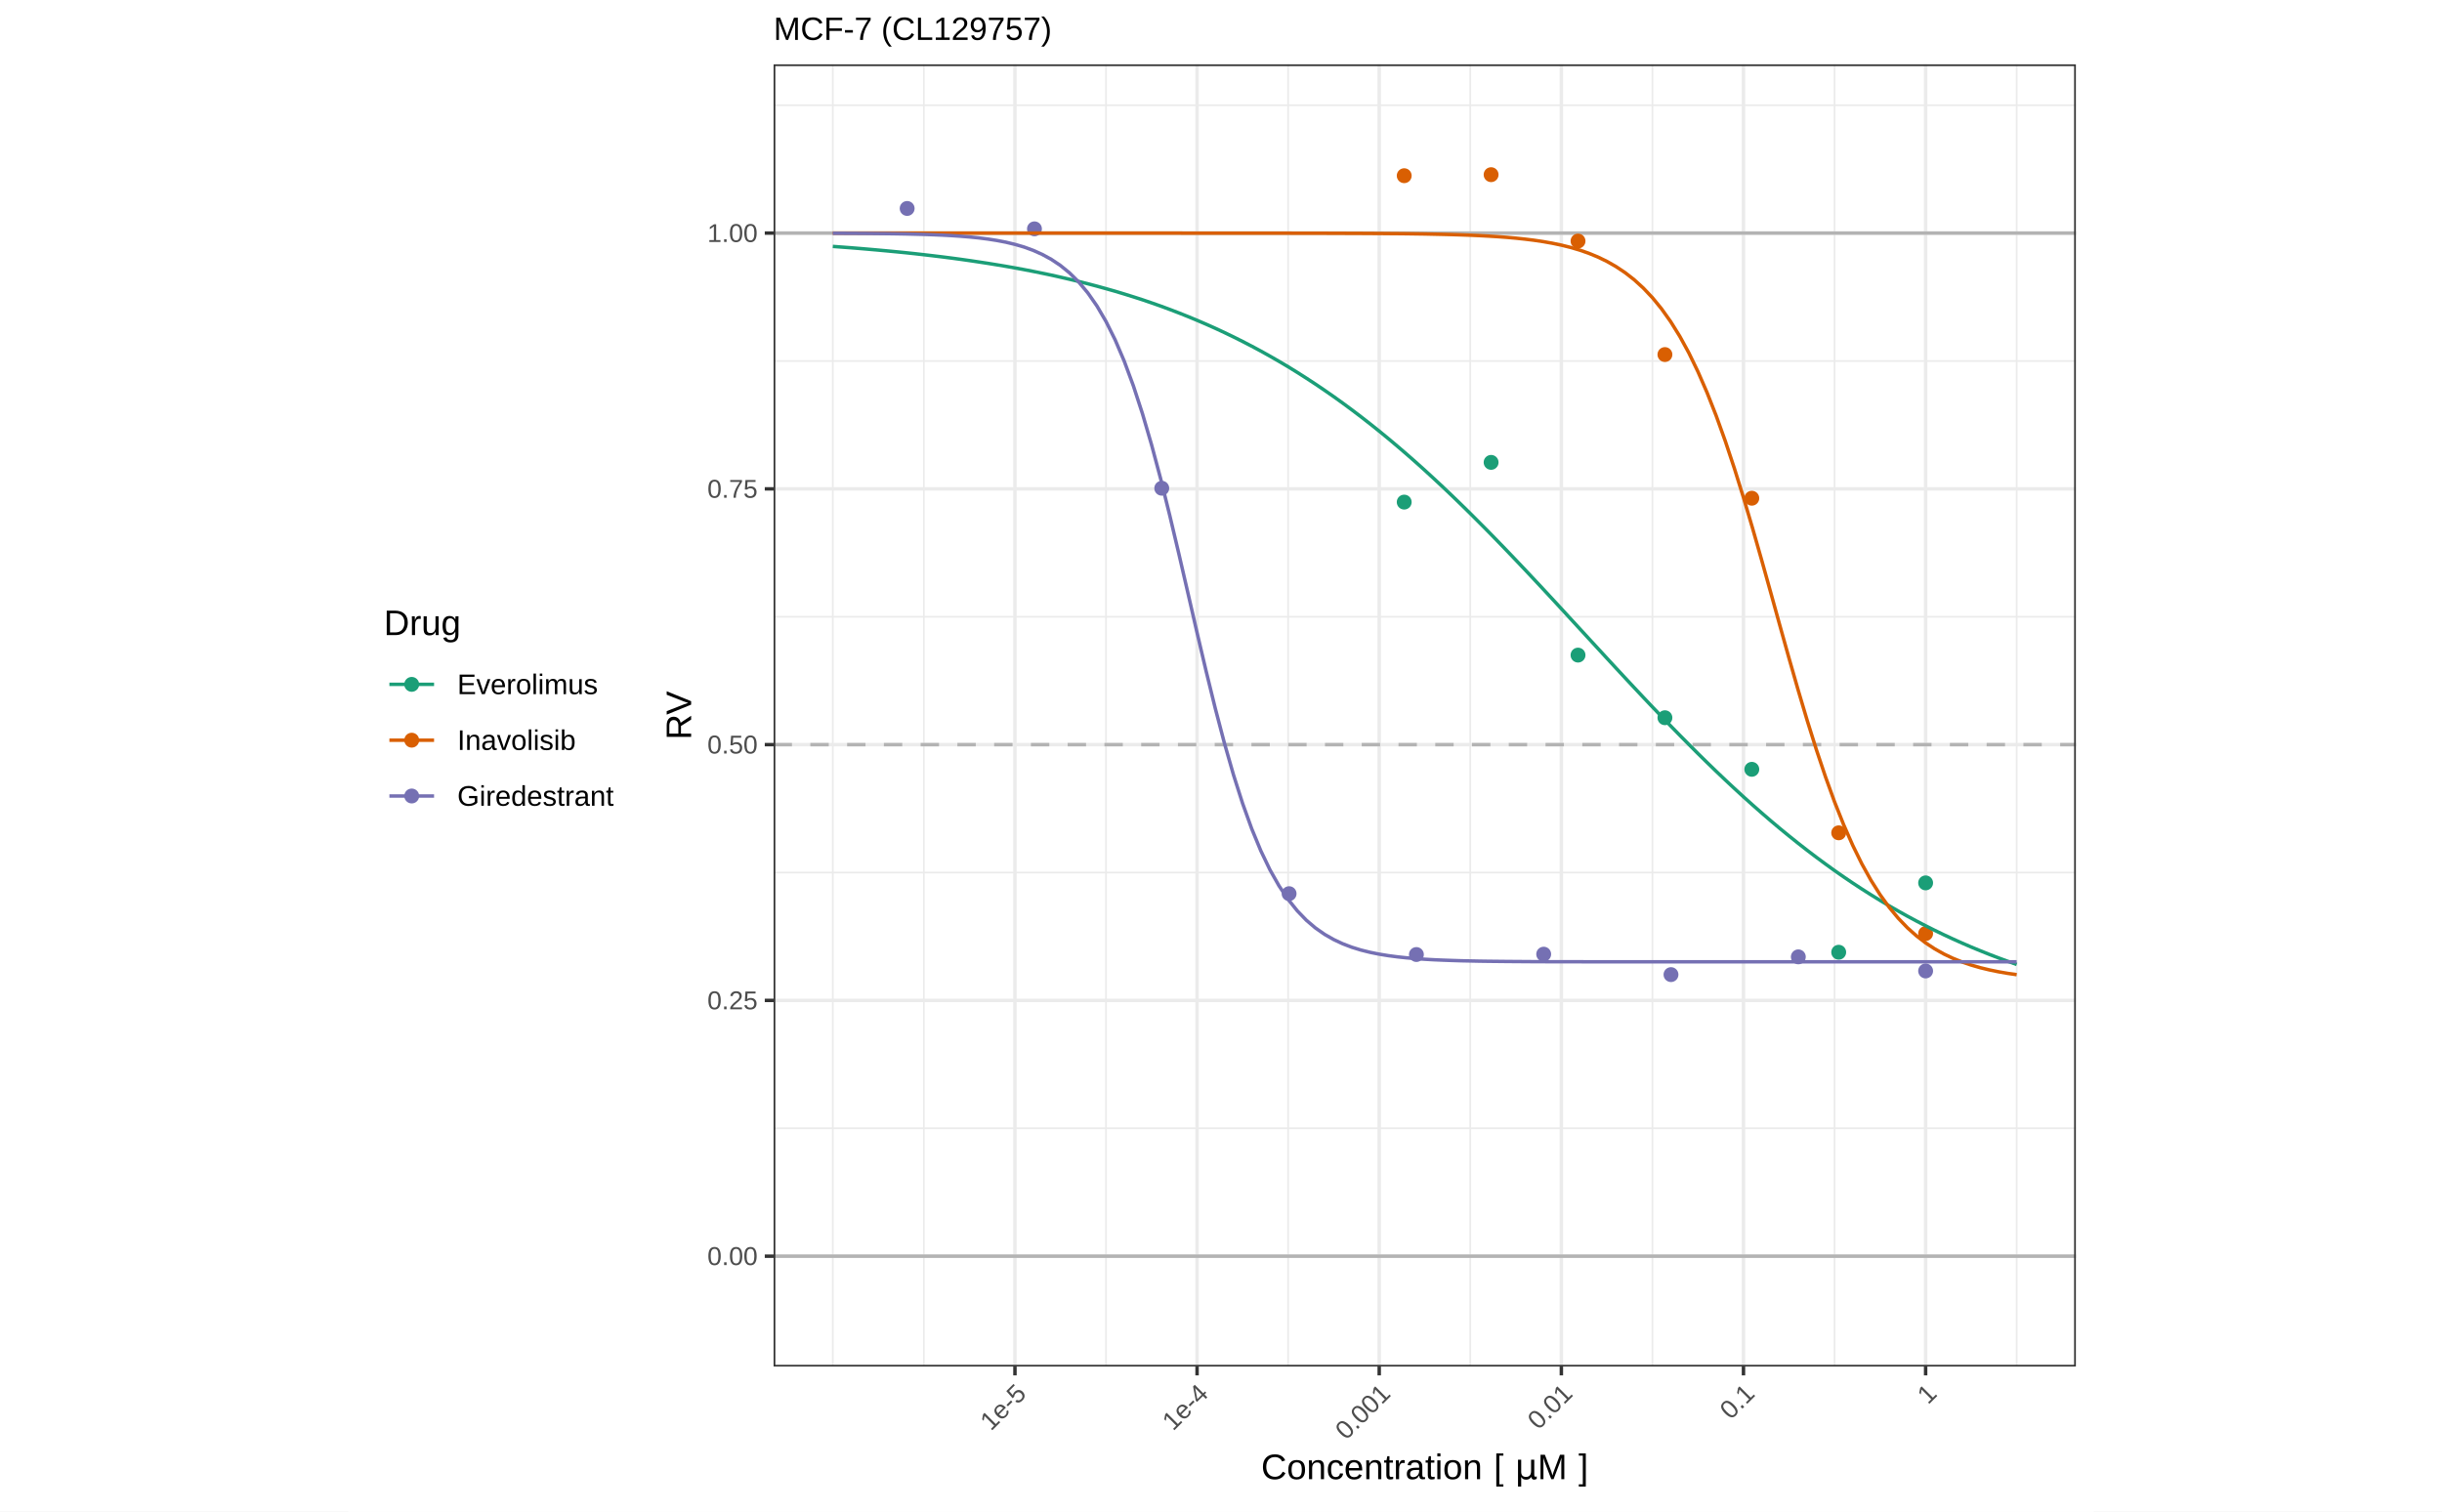
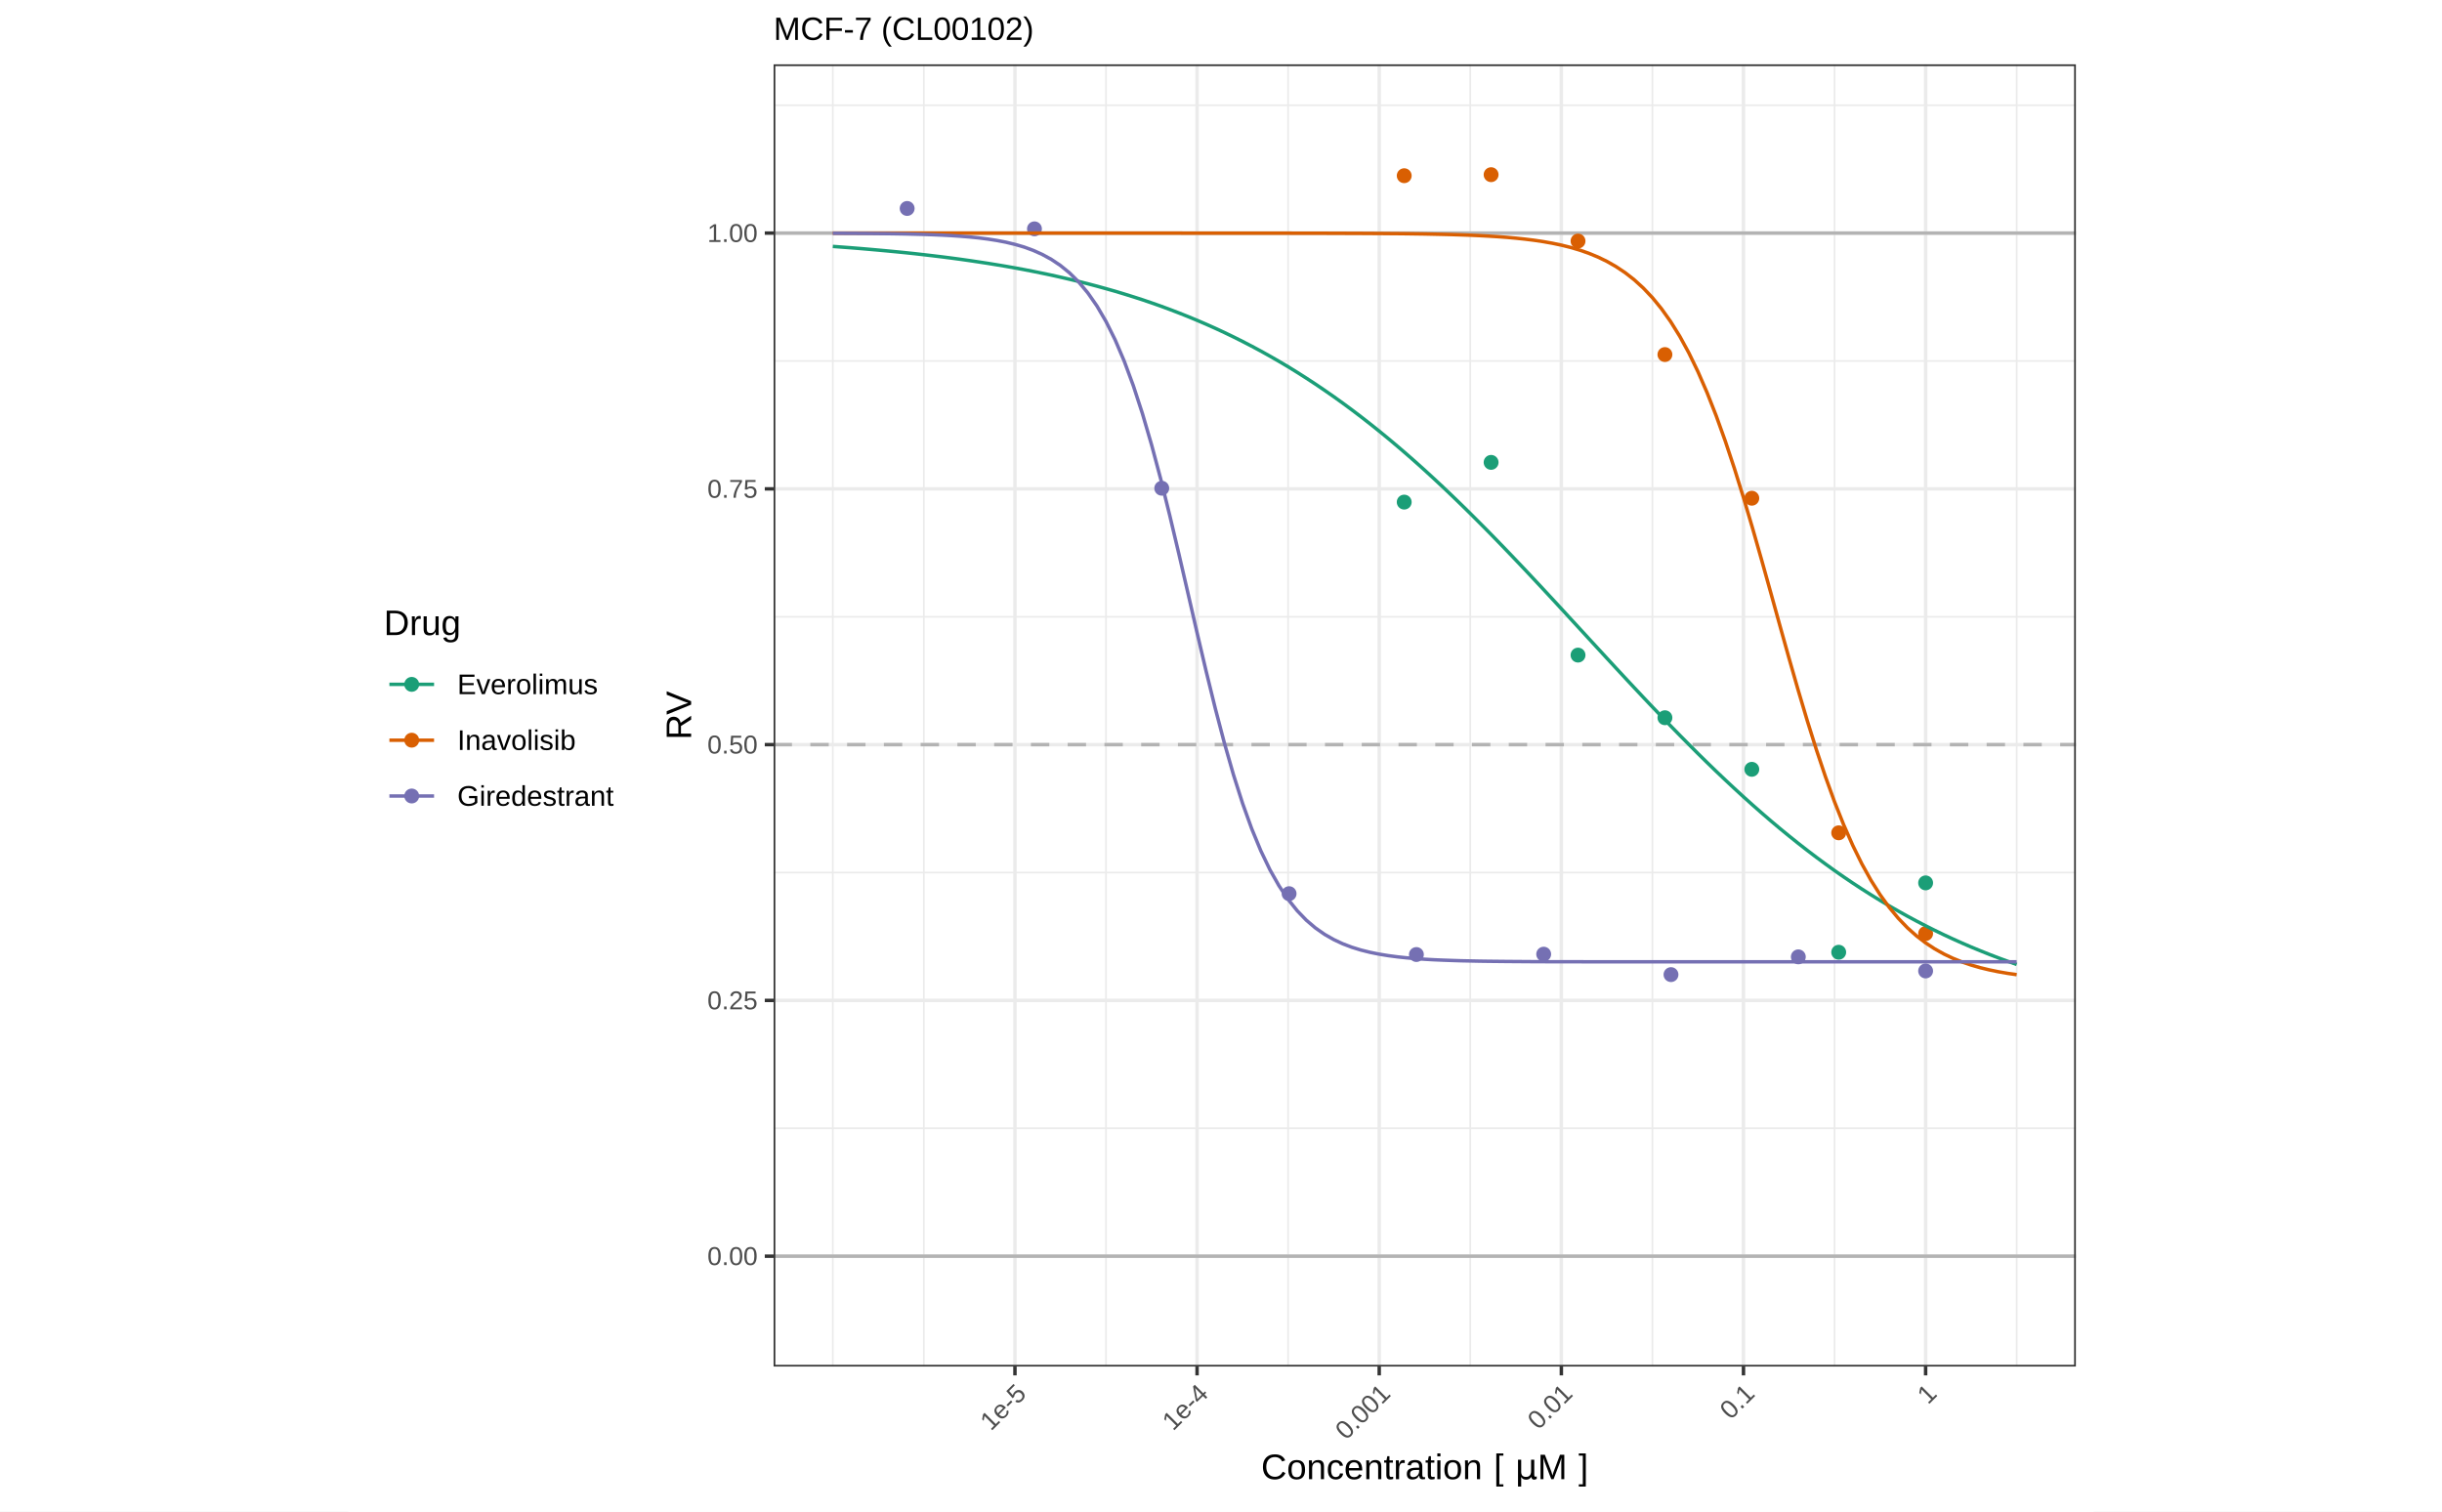
<svg xmlns="http://www.w3.org/2000/svg" width="756.00pt" height="468.00pt" viewBox="0 0 756.00 468.00">
  <g class="svglite">
    <defs>
      <style type="text/css">
    .svglite line, .svglite polyline, .svglite polygon, .svglite path, .svglite rect, .svglite circle {
      fill: none;
      stroke: #000000;
      stroke-linecap: round;
      stroke-linejoin: round;
      stroke-miterlimit: 10.00;
    }
    .svglite text {
      white-space: pre;
    }
    .svglite g.glyphgroup path {
      fill: inherit;
      stroke: none;
    }
  </style>
    </defs>
    <rect width="100%" height="100%" style="stroke: none; fill: #FFFFFF;" />
    <defs>
      <clipPath id="cpMC4wMHw3NTYuMDB8MC4wMHw0NjguMDA=">
        <rect x="0.00" y="0.00" width="756.00" height="468.00" />
      </clipPath>
    </defs>
    <g clip-path="url(#cpMC4wMHw3NTYuMDB8MC4wMHw0NjguMDA=)">
</g>
    <defs>
      <clipPath id="cpMTA3Ljg2fDY0OC4xNHwwLjAwfDQ2OC4wMA==">
        <rect x="107.86" y="0.00" width="540.27" height="468.00" />
      </clipPath>
    </defs>
    <g clip-path="url(#cpMTA3Ljg2fDY0OC4xNHwwLjAwfDQ2OC4wMA==)">
      <rect x="107.86" y="-0" width="540.27" height="468.00" style="stroke-width: 1.07; stroke: #FFFFFF; fill: #FFFFFF;" />
    </g>
    <g clip-path="url(#cpMC4wMHw3NTYuMDB8MC4wMHw0NjguMDA=)">
</g>
    <defs>
      <clipPath id="cpMjM5LjQ5fDY0Mi42NnwxOS45Mnw0MjMuMDg=">
        <rect x="239.49" y="19.92" width="403.16" height="403.16" />
      </clipPath>
    </defs>
    <g clip-path="url(#cpMjM5LjQ5fDY0Mi42NnwxOS45Mnw0MjMuMDg=)">
      <rect x="239.49" y="19.92" width="403.16" height="403.16" style="stroke-width: 1.07; stroke: none; fill: #FFFFFF;" />
      <polyline points="239.49,349.32 642.66,349.32 " style="stroke-width: 0.53; stroke: #EBEBEB; stroke-linecap: butt;" />
      <polyline points="239.49,270.14 642.66,270.14 " style="stroke-width: 0.53; stroke: #EBEBEB; stroke-linecap: butt;" />
      <polyline points="239.49,190.95 642.66,190.95 " style="stroke-width: 0.53; stroke: #EBEBEB; stroke-linecap: butt;" />
      <polyline points="239.49,111.76 642.66,111.76 " style="stroke-width: 0.53; stroke: #EBEBEB; stroke-linecap: butt;" />
      <polyline points="239.49,32.58 642.66,32.58 " style="stroke-width: 0.53; stroke: #EBEBEB; stroke-linecap: butt;" />
      <polyline points="257.82,423.08 257.82,19.92 " style="stroke-width: 0.53; stroke: #EBEBEB; stroke-linecap: butt;" />
      <polyline points="286.01,423.08 286.01,19.92 " style="stroke-width: 0.53; stroke: #EBEBEB; stroke-linecap: butt;" />
      <polyline points="342.40,423.08 342.40,19.92 " style="stroke-width: 0.53; stroke: #EBEBEB; stroke-linecap: butt;" />
      <polyline points="398.79,423.08 398.79,19.92 " style="stroke-width: 0.53; stroke: #EBEBEB; stroke-linecap: butt;" />
      <polyline points="455.17,423.08 455.17,19.92 " style="stroke-width: 0.53; stroke: #EBEBEB; stroke-linecap: butt;" />
      <polyline points="511.56,423.08 511.56,19.92 " style="stroke-width: 0.53; stroke: #EBEBEB; stroke-linecap: butt;" />
      <polyline points="567.94,423.08 567.94,19.92 " style="stroke-width: 0.53; stroke: #EBEBEB; stroke-linecap: butt;" />
      <polyline points="624.33,423.08 624.33,19.92 " style="stroke-width: 0.53; stroke: #EBEBEB; stroke-linecap: butt;" />
      <polyline points="239.49,388.91 642.66,388.91 " style="stroke-width: 1.07; stroke: #EBEBEB; stroke-linecap: butt;" />
      <polyline points="239.49,309.73 642.66,309.73 " style="stroke-width: 1.07; stroke: #EBEBEB; stroke-linecap: butt;" />
      <polyline points="239.49,230.54 642.66,230.54 " style="stroke-width: 1.07; stroke: #EBEBEB; stroke-linecap: butt;" />
      <polyline points="239.49,151.36 642.66,151.36 " style="stroke-width: 1.07; stroke: #EBEBEB; stroke-linecap: butt;" />
      <polyline points="239.49,72.17 642.66,72.17 " style="stroke-width: 1.07; stroke: #EBEBEB; stroke-linecap: butt;" />
      <polyline points="314.21,423.08 314.21,19.92 " style="stroke-width: 1.07; stroke: #EBEBEB; stroke-linecap: butt;" />
      <polyline points="370.59,423.08 370.59,19.92 " style="stroke-width: 1.07; stroke: #EBEBEB; stroke-linecap: butt;" />
      <polyline points="426.98,423.08 426.98,19.92 " style="stroke-width: 1.07; stroke: #EBEBEB; stroke-linecap: butt;" />
      <polyline points="483.37,423.08 483.37,19.92 " style="stroke-width: 1.07; stroke: #EBEBEB; stroke-linecap: butt;" />
      <polyline points="539.75,423.08 539.75,19.92 " style="stroke-width: 1.07; stroke: #EBEBEB; stroke-linecap: butt;" />
      <polyline points="596.14,423.08 596.14,19.92 " style="stroke-width: 1.07; stroke: #EBEBEB; stroke-linecap: butt;" />
      <line x1="239.49" y1="705.66" x2="642.66" y2="705.66" style="stroke-width: 1.07; stroke: #B3B3B3; stroke-linecap: butt;" />
      <line x1="239.49" y1="388.91" x2="642.66" y2="388.91" style="stroke-width: 1.07; stroke: #B3B3B3; stroke-linecap: butt;" />
      <line x1="239.49" y1="72.17" x2="642.66" y2="72.17" style="stroke-width: 1.07; stroke: #B3B3B3; stroke-linecap: butt;" />
      <line x1="239.49" y1="230.54" x2="642.66" y2="230.54" style="stroke-width: 1.07; stroke: #B3B3B3; stroke-dasharray: 5.69,5.69; stroke-linecap: butt;" />
      <circle cx="434.72" cy="155.45" r="1.95" style="stroke-width: 0.71; stroke: #1B9E77; fill: #1B9E77;" />
      <circle cx="461.62" cy="143.15" r="1.95" style="stroke-width: 0.71; stroke: #1B9E77; fill: #1B9E77;" />
      <circle cx="488.53" cy="202.82" r="1.95" style="stroke-width: 0.71; stroke: #1B9E77; fill: #1B9E77;" />
      <circle cx="515.43" cy="222.21" r="1.95" style="stroke-width: 0.71; stroke: #1B9E77; fill: #1B9E77;" />
      <circle cx="542.33" cy="238.18" r="1.95" style="stroke-width: 0.71; stroke: #1B9E77; fill: #1B9E77;" />
      <circle cx="569.23" cy="294.81" r="1.95" style="stroke-width: 0.71; stroke: #1B9E77; fill: #1B9E77;" />
      <circle cx="596.14" cy="273.34" r="1.95" style="stroke-width: 0.71; stroke: #1B9E77; fill: #1B9E77;" />
      <circle cx="434.72" cy="54.40" r="1.95" style="stroke-width: 0.71; stroke: #D95F02; fill: #D95F02;" />
      <circle cx="461.62" cy="54.08" r="1.95" style="stroke-width: 0.71; stroke: #D95F02; fill: #D95F02;" />
      <circle cx="488.53" cy="74.63" r="1.95" style="stroke-width: 0.71; stroke: #D95F02; fill: #D95F02;" />
      <circle cx="515.43" cy="109.77" r="1.95" style="stroke-width: 0.71; stroke: #D95F02; fill: #D95F02;" />
      <circle cx="542.33" cy="154.25" r="1.95" style="stroke-width: 0.71; stroke: #D95F02; fill: #D95F02;" />
      <circle cx="569.23" cy="257.84" r="1.95" style="stroke-width: 0.71; stroke: #D95F02; fill: #D95F02;" />
      <circle cx="596.14" cy="289.03" r="1.95" style="stroke-width: 0.71; stroke: #D95F02; fill: #D95F02;" />
      <circle cx="280.84" cy="64.54" r="1.95" style="stroke-width: 0.71; stroke: #7570B3; fill: #7570B3;" />
      <circle cx="320.25" cy="70.85" r="1.95" style="stroke-width: 0.71; stroke: #7570B3; fill: #7570B3;" />
      <circle cx="359.66" cy="151.16" r="1.95" style="stroke-width: 0.71; stroke: #7570B3; fill: #7570B3;" />
      <circle cx="399.08" cy="276.68" r="1.95" style="stroke-width: 0.71; stroke: #7570B3; fill: #7570B3;" />
      <circle cx="438.49" cy="295.52" r="1.95" style="stroke-width: 0.71; stroke: #7570B3; fill: #7570B3;" />
      <circle cx="477.90" cy="295.41" r="1.95" style="stroke-width: 0.71; stroke: #7570B3; fill: #7570B3;" />
      <circle cx="517.31" cy="301.74" r="1.95" style="stroke-width: 0.71; stroke: #7570B3; fill: #7570B3;" />
      <circle cx="556.73" cy="296.24" r="1.95" style="stroke-width: 0.71; stroke: #7570B3; fill: #7570B3;" />
      <circle cx="596.14" cy="300.61" r="1.95" style="stroke-width: 0.71; stroke: #7570B3; fill: #7570B3;" />
      <polyline points="257.82,76.29 260.64,76.50 263.46,76.71 266.28,76.94 269.10,77.18 271.92,77.43 274.74,77.69 277.56,77.96 280.37,78.24 283.19,78.54 286.01,78.86 288.83,79.19 291.65,79.53 294.47,79.89 297.29,80.27 300.11,80.67 302.93,81.09 305.75,81.52 308.57,81.98 311.39,82.45 314.21,82.95 317.03,83.47 319.85,84.02 322.66,84.59 325.48,85.18 328.30,85.81 331.12,86.46 333.94,87.14 336.76,87.85 339.58,88.59 342.40,89.37 345.22,90.17 348.04,91.02 350.86,91.90 353.68,92.81 356.50,93.77 359.32,94.76 362.13,95.80 364.95,96.88 367.77,98.00 370.59,99.17 373.41,100.38 376.23,101.64 379.05,102.95 381.87,104.31 384.69,105.72 387.51,107.18 390.33,108.69 393.15,110.26 395.97,111.88 398.79,113.55 401.61,115.29 404.42,117.08 407.24,118.92 410.06,120.83 412.88,122.79 415.70,124.81 418.52,126.89 421.34,129.03 424.16,131.23 426.98,133.48 429.80,135.79 432.62,138.16 435.44,140.58 438.26,143.06 441.08,145.59 443.89,148.17 446.71,150.80 449.53,153.48 452.35,156.21 455.17,158.97 457.99,161.79 460.81,164.63 463.63,167.52 466.45,170.44 469.27,173.39 472.09,176.36 474.91,179.36 477.73,182.38 480.55,185.42 483.37,188.47 486.18,191.53 489.00,194.59 491.82,197.66 494.64,200.72 497.46,203.78 500.28,206.83 503.10,209.87 505.92,212.89 508.74,215.89 511.56,218.87 514.38,221.82 517.20,224.74 520.02,227.63 522.84,230.48 525.65,233.29 528.47,236.06 531.29,238.79 534.11,241.47 536.93,244.10 539.75,246.69 542.57,249.22 545.39,251.70 548.21,254.13 551.03,256.50 553.85,258.81 556.67,261.07 559.49,263.27 562.31,265.41 565.13,267.49 567.94,269.52 570.76,271.48 573.58,273.39 576.40,275.24 579.22,277.03 582.04,278.77 584.86,280.45 587.68,282.07 590.50,283.64 593.32,285.16 596.14,286.62 598.96,288.04 601.78,289.40 604.60,290.71 607.41,291.97 610.23,293.19 613.05,294.35 615.87,295.48 618.69,296.56 621.51,297.60 624.33,298.60 " style="stroke-width: 1.07; stroke: #1B9E77; stroke-linecap: butt;" />
      <polyline points="257.82,72.17 260.64,72.17 263.46,72.17 266.28,72.17 269.10,72.17 271.92,72.17 274.74,72.17 277.56,72.17 280.37,72.17 283.19,72.17 286.01,72.17 288.83,72.17 291.65,72.17 294.47,72.17 297.29,72.17 300.11,72.17 302.93,72.17 305.75,72.17 308.57,72.17 311.39,72.17 314.21,72.17 317.03,72.17 319.85,72.17 322.66,72.17 325.48,72.17 328.30,72.17 331.12,72.17 333.94,72.17 336.76,72.17 339.58,72.17 342.40,72.17 345.22,72.17 348.04,72.17 350.86,72.17 353.68,72.17 356.50,72.17 359.32,72.17 362.13,72.17 364.95,72.17 367.77,72.18 370.59,72.18 373.41,72.18 376.23,72.18 379.05,72.18 381.87,72.18 384.69,72.18 387.51,72.18 390.33,72.18 393.15,72.19 395.97,72.19 398.79,72.19 401.61,72.20 404.42,72.20 407.24,72.21 410.06,72.21 412.88,72.22 415.70,72.23 418.52,72.24 421.34,72.25 424.16,72.27 426.98,72.28 429.80,72.31 432.62,72.33 435.44,72.36 438.26,72.40 441.08,72.44 443.89,72.50 446.71,72.56 449.53,72.63 452.35,72.72 455.17,72.82 457.99,72.95 460.81,73.10 463.63,73.27 466.45,73.48 469.27,73.73 472.09,74.03 474.91,74.38 477.73,74.80 480.55,75.30 483.37,75.89 486.18,76.59 489.00,77.42 491.82,78.40 494.64,79.56 497.46,80.92 500.28,82.53 503.10,84.41 505.92,86.61 508.74,89.18 511.56,92.16 514.38,95.61 517.20,99.57 520.02,104.11 522.84,109.26 525.65,115.06 528.47,121.54 531.29,128.70 534.11,136.54 536.93,145.01 539.75,154.05 542.57,163.57 545.39,173.45 548.21,183.54 551.03,193.71 553.85,203.79 556.67,213.63 559.49,223.10 562.31,232.08 565.13,240.48 567.94,248.25 570.76,255.33 573.58,261.73 576.40,267.46 579.22,272.54 582.04,277.00 584.86,280.91 587.68,284.30 590.50,287.24 593.32,289.76 596.14,291.92 598.96,293.77 601.78,295.35 604.60,296.69 607.41,297.82 610.23,298.78 613.05,299.60 615.87,300.28 618.69,300.86 621.51,301.35 624.33,301.76 " style="stroke-width: 1.07; stroke: #D95F02; stroke-linecap: butt;" />
      <polyline points="257.82,72.22 260.64,72.23 263.46,72.24 266.28,72.26 269.10,72.28 271.92,72.31 274.74,72.34 277.56,72.38 280.37,72.43 283.19,72.50 286.01,72.57 288.83,72.67 291.65,72.79 294.47,72.94 297.29,73.13 300.11,73.36 302.93,73.64 305.75,74.00 308.57,74.44 311.39,74.98 314.21,75.66 317.03,76.48 319.85,77.51 322.66,78.77 325.48,80.31 328.30,82.20 331.12,84.50 333.94,87.30 336.76,90.67 339.58,94.71 342.40,99.53 345.22,105.20 348.04,111.81 350.86,119.42 353.68,128.06 356.50,137.69 359.32,148.24 362.13,159.56 364.95,171.45 367.77,183.65 370.59,195.89 373.41,207.86 376.23,219.33 379.05,230.06 381.87,239.90 384.69,248.75 387.51,256.59 390.33,263.41 393.15,269.28 395.97,274.27 398.79,278.47 401.61,281.98 404.42,284.90 407.24,287.30 410.06,289.27 412.88,290.88 415.70,292.20 418.52,293.27 421.34,294.14 424.16,294.84 426.98,295.41 429.80,295.87 432.62,296.24 435.44,296.54 438.26,296.78 441.08,296.98 443.89,297.14 446.71,297.26 449.53,297.36 452.35,297.45 455.17,297.51 457.99,297.57 460.81,297.61 463.63,297.64 466.45,297.67 469.27,297.69 472.09,297.71 474.91,297.73 477.73,297.74 480.55,297.75 483.37,297.75 486.18,297.76 489.00,297.76 491.82,297.77 494.64,297.77 497.46,297.77 500.28,297.78 503.10,297.78 505.92,297.78 508.74,297.78 511.56,297.78 514.38,297.78 517.20,297.78 520.02,297.78 522.84,297.78 525.65,297.78 528.47,297.78 531.29,297.78 534.11,297.78 536.93,297.78 539.75,297.78 542.57,297.78 545.39,297.78 548.21,297.78 551.03,297.78 553.85,297.78 556.67,297.78 559.49,297.78 562.31,297.78 565.13,297.78 567.94,297.78 570.76,297.78 573.58,297.78 576.40,297.78 579.22,297.78 582.04,297.78 584.86,297.78 587.68,297.78 590.50,297.78 593.32,297.78 596.14,297.78 598.96,297.78 601.78,297.78 604.60,297.78 607.41,297.78 610.23,297.78 613.05,297.78 615.87,297.78 618.69,297.78 621.51,297.78 624.33,297.78 " style="stroke-width: 1.07; stroke: #7570B3; stroke-linecap: butt;" />
      <rect x="239.49" y="19.92" width="403.16" height="403.16" style="stroke-width: 1.07; stroke: #333333;" />
    </g>
    <g clip-path="url(#cpMC4wMHw3NTYuMDB8MC4wMHw0NjguMDA=)">
      <text x="234.56" y="391.66" text-anchor="end" style="font-size: 8.00px;fill: #4D4D4D; font-family: &quot;Liberation Sans&quot;;" textLength="15.58px" lengthAdjust="spacingAndGlyphs">0.00</text>
      <text x="234.56" y="312.48" text-anchor="end" style="font-size: 8.00px;fill: #4D4D4D; font-family: &quot;Liberation Sans&quot;;" textLength="15.58px" lengthAdjust="spacingAndGlyphs">0.25</text>
      <text x="234.56" y="233.29" text-anchor="end" style="font-size: 8.00px;fill: #4D4D4D; font-family: &quot;Liberation Sans&quot;;" textLength="15.58px" lengthAdjust="spacingAndGlyphs">0.50</text>
      <text x="234.56" y="154.11" text-anchor="end" style="font-size: 8.00px;fill: #4D4D4D; font-family: &quot;Liberation Sans&quot;;" textLength="15.58px" lengthAdjust="spacingAndGlyphs">0.75</text>
      <text x="234.56" y="74.92" text-anchor="end" style="font-size: 8.00px;fill: #4D4D4D; font-family: &quot;Liberation Sans&quot;;" textLength="15.58px" lengthAdjust="spacingAndGlyphs">1.00</text>
      <polyline points="236.76,388.91 239.49,388.91 " style="stroke-width: 1.07; stroke: #333333; stroke-linecap: butt;" />
      <polyline points="236.76,309.73 239.49,309.73 " style="stroke-width: 1.07; stroke: #333333; stroke-linecap: butt;" />
      <polyline points="236.76,230.54 239.49,230.54 " style="stroke-width: 1.07; stroke: #333333; stroke-linecap: butt;" />
      <polyline points="236.76,151.36 239.49,151.36 " style="stroke-width: 1.07; stroke: #333333; stroke-linecap: butt;" />
      <polyline points="236.76,72.17 239.49,72.17 " style="stroke-width: 1.07; stroke: #333333; stroke-linecap: butt;" />
      <polyline points="314.21,425.82 314.21,423.08 " style="stroke-width: 1.07; stroke: #333333; stroke-linecap: butt;" />
      <polyline points="370.59,425.82 370.59,423.08 " style="stroke-width: 1.07; stroke: #333333; stroke-linecap: butt;" />
      <polyline points="426.98,425.82 426.98,423.08 " style="stroke-width: 1.07; stroke: #333333; stroke-linecap: butt;" />
      <polyline points="483.37,425.82 483.37,423.08 " style="stroke-width: 1.07; stroke: #333333; stroke-linecap: butt;" />
      <polyline points="539.75,425.82 539.75,423.08 " style="stroke-width: 1.07; stroke: #333333; stroke-linecap: butt;" />
      <polyline points="596.14,425.82 596.14,423.08 " style="stroke-width: 1.07; stroke: #333333; stroke-linecap: butt;" />
      <text transform="translate(318.10,431.90) rotate(-45)" text-anchor="end" style="font-size: 8.00px;fill: #4D4D4D; font-family: &quot;Liberation Sans&quot;;" textLength="16.03px" lengthAdjust="spacingAndGlyphs">1e-5</text>
      <text transform="translate(374.48,431.90) rotate(-45)" text-anchor="end" style="font-size: 8.00px;fill: #4D4D4D; font-family: &quot;Liberation Sans&quot;;" textLength="16.03px" lengthAdjust="spacingAndGlyphs">1e-4</text>
      <text transform="translate(430.87,431.90) rotate(-45)" text-anchor="end" style="font-size: 8.00px;fill: #4D4D4D; font-family: &quot;Liberation Sans&quot;;" textLength="20.03px" lengthAdjust="spacingAndGlyphs">0.001</text>
      <text transform="translate(487.25,431.90) rotate(-45)" text-anchor="end" style="font-size: 8.00px;fill: #4D4D4D; font-family: &quot;Liberation Sans&quot;;" textLength="15.58px" lengthAdjust="spacingAndGlyphs">0.01</text>
      <text transform="translate(543.64,431.90) rotate(-45)" text-anchor="end" style="font-size: 8.00px;fill: #4D4D4D; font-family: &quot;Liberation Sans&quot;;" textLength="11.12px" lengthAdjust="spacingAndGlyphs">0.1</text>
      <text transform="translate(600.03,431.90) rotate(-45)" text-anchor="end" style="font-size: 8.00px;fill: #4D4D4D; font-family: &quot;Liberation Sans&quot;;" textLength="4.45px" lengthAdjust="spacingAndGlyphs">1</text>
      <text x="390.42" y="457.95" style="font-size: 11.00px; font-family: &quot;Liberation Sans&quot;;" textLength="68.53px" lengthAdjust="spacingAndGlyphs">Concentration</text>
      <text x="458.95" y="457.95" style="font-size: 11.00px; font-family: &quot;DejaVu Sans&quot;;" textLength="3.50px" lengthAdjust="spacingAndGlyphs"> </text>
      <text x="462.45" y="457.95" style="font-size: 11.00px; font-family: &quot;Liberation Sans&quot;;" textLength="3.06px" lengthAdjust="spacingAndGlyphs">[</text>
      <text x="465.51" y="457.95" style="font-size: 11.00px; font-family: &quot;DejaVu Sans&quot;;" textLength="3.50px" lengthAdjust="spacingAndGlyphs"> </text>
      <text x="469.01" y="457.95" style="font-size: 11.00px; font-family: &quot;DejaVu Sans&quot;;" textLength="7.00px" lengthAdjust="spacingAndGlyphs">μ</text>
      <text x="476.01" y="457.95" style="font-size: 11.00px; font-family: &quot;Liberation Sans&quot;;" textLength="9.16px" lengthAdjust="spacingAndGlyphs">M</text>
      <text x="485.17" y="457.95" style="font-size: 11.00px; font-family: &quot;DejaVu Sans&quot;;" textLength="3.50px" lengthAdjust="spacingAndGlyphs"> </text>
      <text x="488.67" y="457.95" style="font-size: 11.00px; font-family: &quot;Liberation Sans&quot;;" textLength="3.06px" lengthAdjust="spacingAndGlyphs">]</text>
      <text transform="translate(213.96,221.50) rotate(-90)" text-anchor="middle" style="font-size: 11.00px; font-family: &quot;Liberation Sans&quot;;" textLength="15.08px" lengthAdjust="spacingAndGlyphs">RV</text>
      <rect x="113.34" y="182.43" width="82.09" height="78.13" style="stroke-width: 1.07; stroke: none; fill: #FFFFFF;" />
      <text x="118.82" y="196.62" style="font-size: 11.00px; font-family: &quot;Liberation Sans&quot;;" textLength="23.84px" lengthAdjust="spacingAndGlyphs">Drug</text>
      <rect x="118.82" y="203.24" width="17.28" height="17.28" style="stroke-width: 1.07; stroke: none; fill: #FFFFFF;" />
      <circle cx="127.46" cy="211.88" r="1.95" style="stroke-width: 0.71; stroke: #1B9E77; fill: #1B9E77;" />
      <line x1="120.55" y1="211.88" x2="134.38" y2="211.88" style="stroke-width: 1.07; stroke: #1B9E77; stroke-linecap: butt;" />
      <rect x="118.82" y="220.52" width="17.28" height="17.28" style="stroke-width: 1.07; stroke: none; fill: #FFFFFF;" />
      <circle cx="127.46" cy="229.16" r="1.95" style="stroke-width: 0.71; stroke: #D95F02; fill: #D95F02;" />
      <line x1="120.55" y1="229.16" x2="134.38" y2="229.16" style="stroke-width: 1.07; stroke: #D95F02; stroke-linecap: butt;" />
      <rect x="118.82" y="237.80" width="17.28" height="17.28" style="stroke-width: 1.07; stroke: none; fill: #FFFFFF;" />
      <circle cx="127.46" cy="246.44" r="1.95" style="stroke-width: 0.71; stroke: #7570B3; fill: #7570B3;" />
      <line x1="120.55" y1="246.44" x2="134.38" y2="246.44" style="stroke-width: 1.07; stroke: #7570B3; stroke-linecap: butt;" />
      <text x="141.58" y="214.91" style="font-size: 8.80px; font-family: &quot;Liberation Sans&quot;;" textLength="43.52px" lengthAdjust="spacingAndGlyphs">Everolimus</text>
      <text x="141.58" y="232.19" style="font-size: 8.80px; font-family: &quot;Liberation Sans&quot;;" textLength="36.67px" lengthAdjust="spacingAndGlyphs">Inavolisib</text>
      <text x="141.58" y="249.47" style="font-size: 8.80px; font-family: &quot;Liberation Sans&quot;;" textLength="48.38px" lengthAdjust="spacingAndGlyphs">Giredestrant</text>
-       <text x="239.49" y="12.36" style="font-size: 10.00px; font-family: &quot;Liberation Sans&quot;;" textLength="86.14px" lengthAdjust="spacingAndGlyphs">MCF-7 (CL129757)</text>
+       <text x="239.49" y="12.36" style="font-size: 10.00px; font-family: &quot;Liberation Sans&quot;;" textLength="80.58px" lengthAdjust="spacingAndGlyphs">MCF-7 (CL00102)</text>
    </g>
  </g>
</svg>
